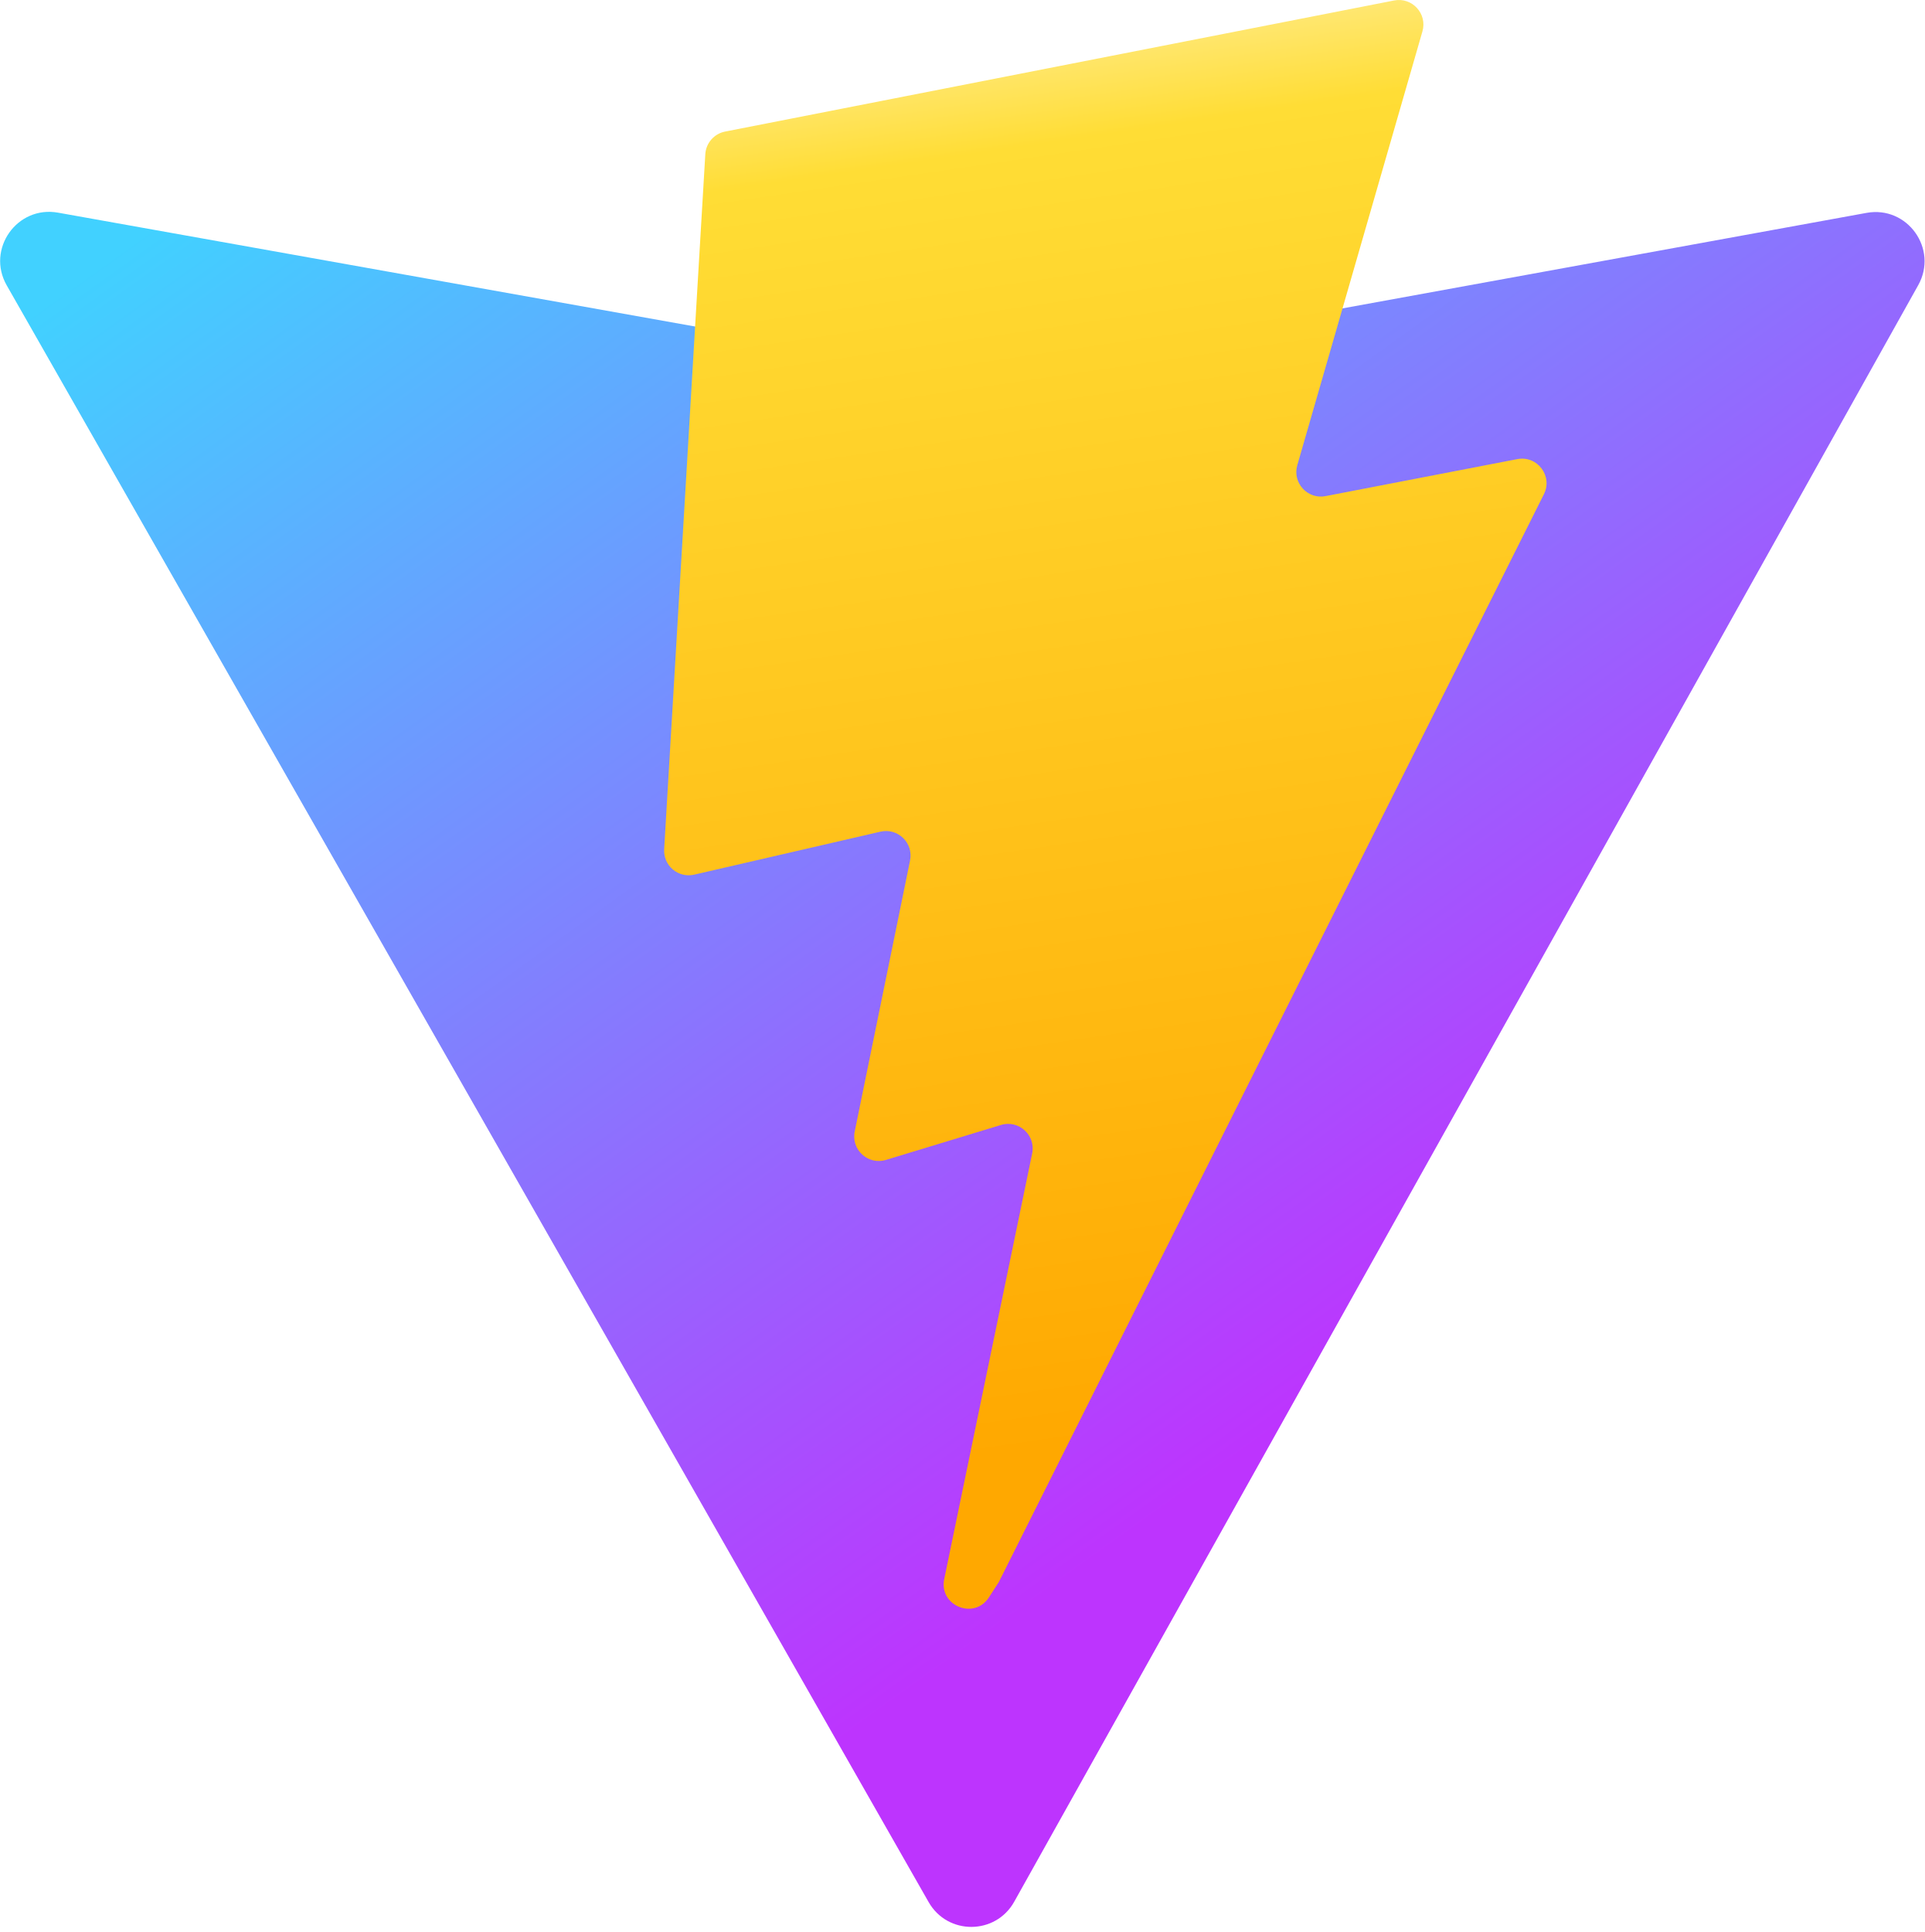
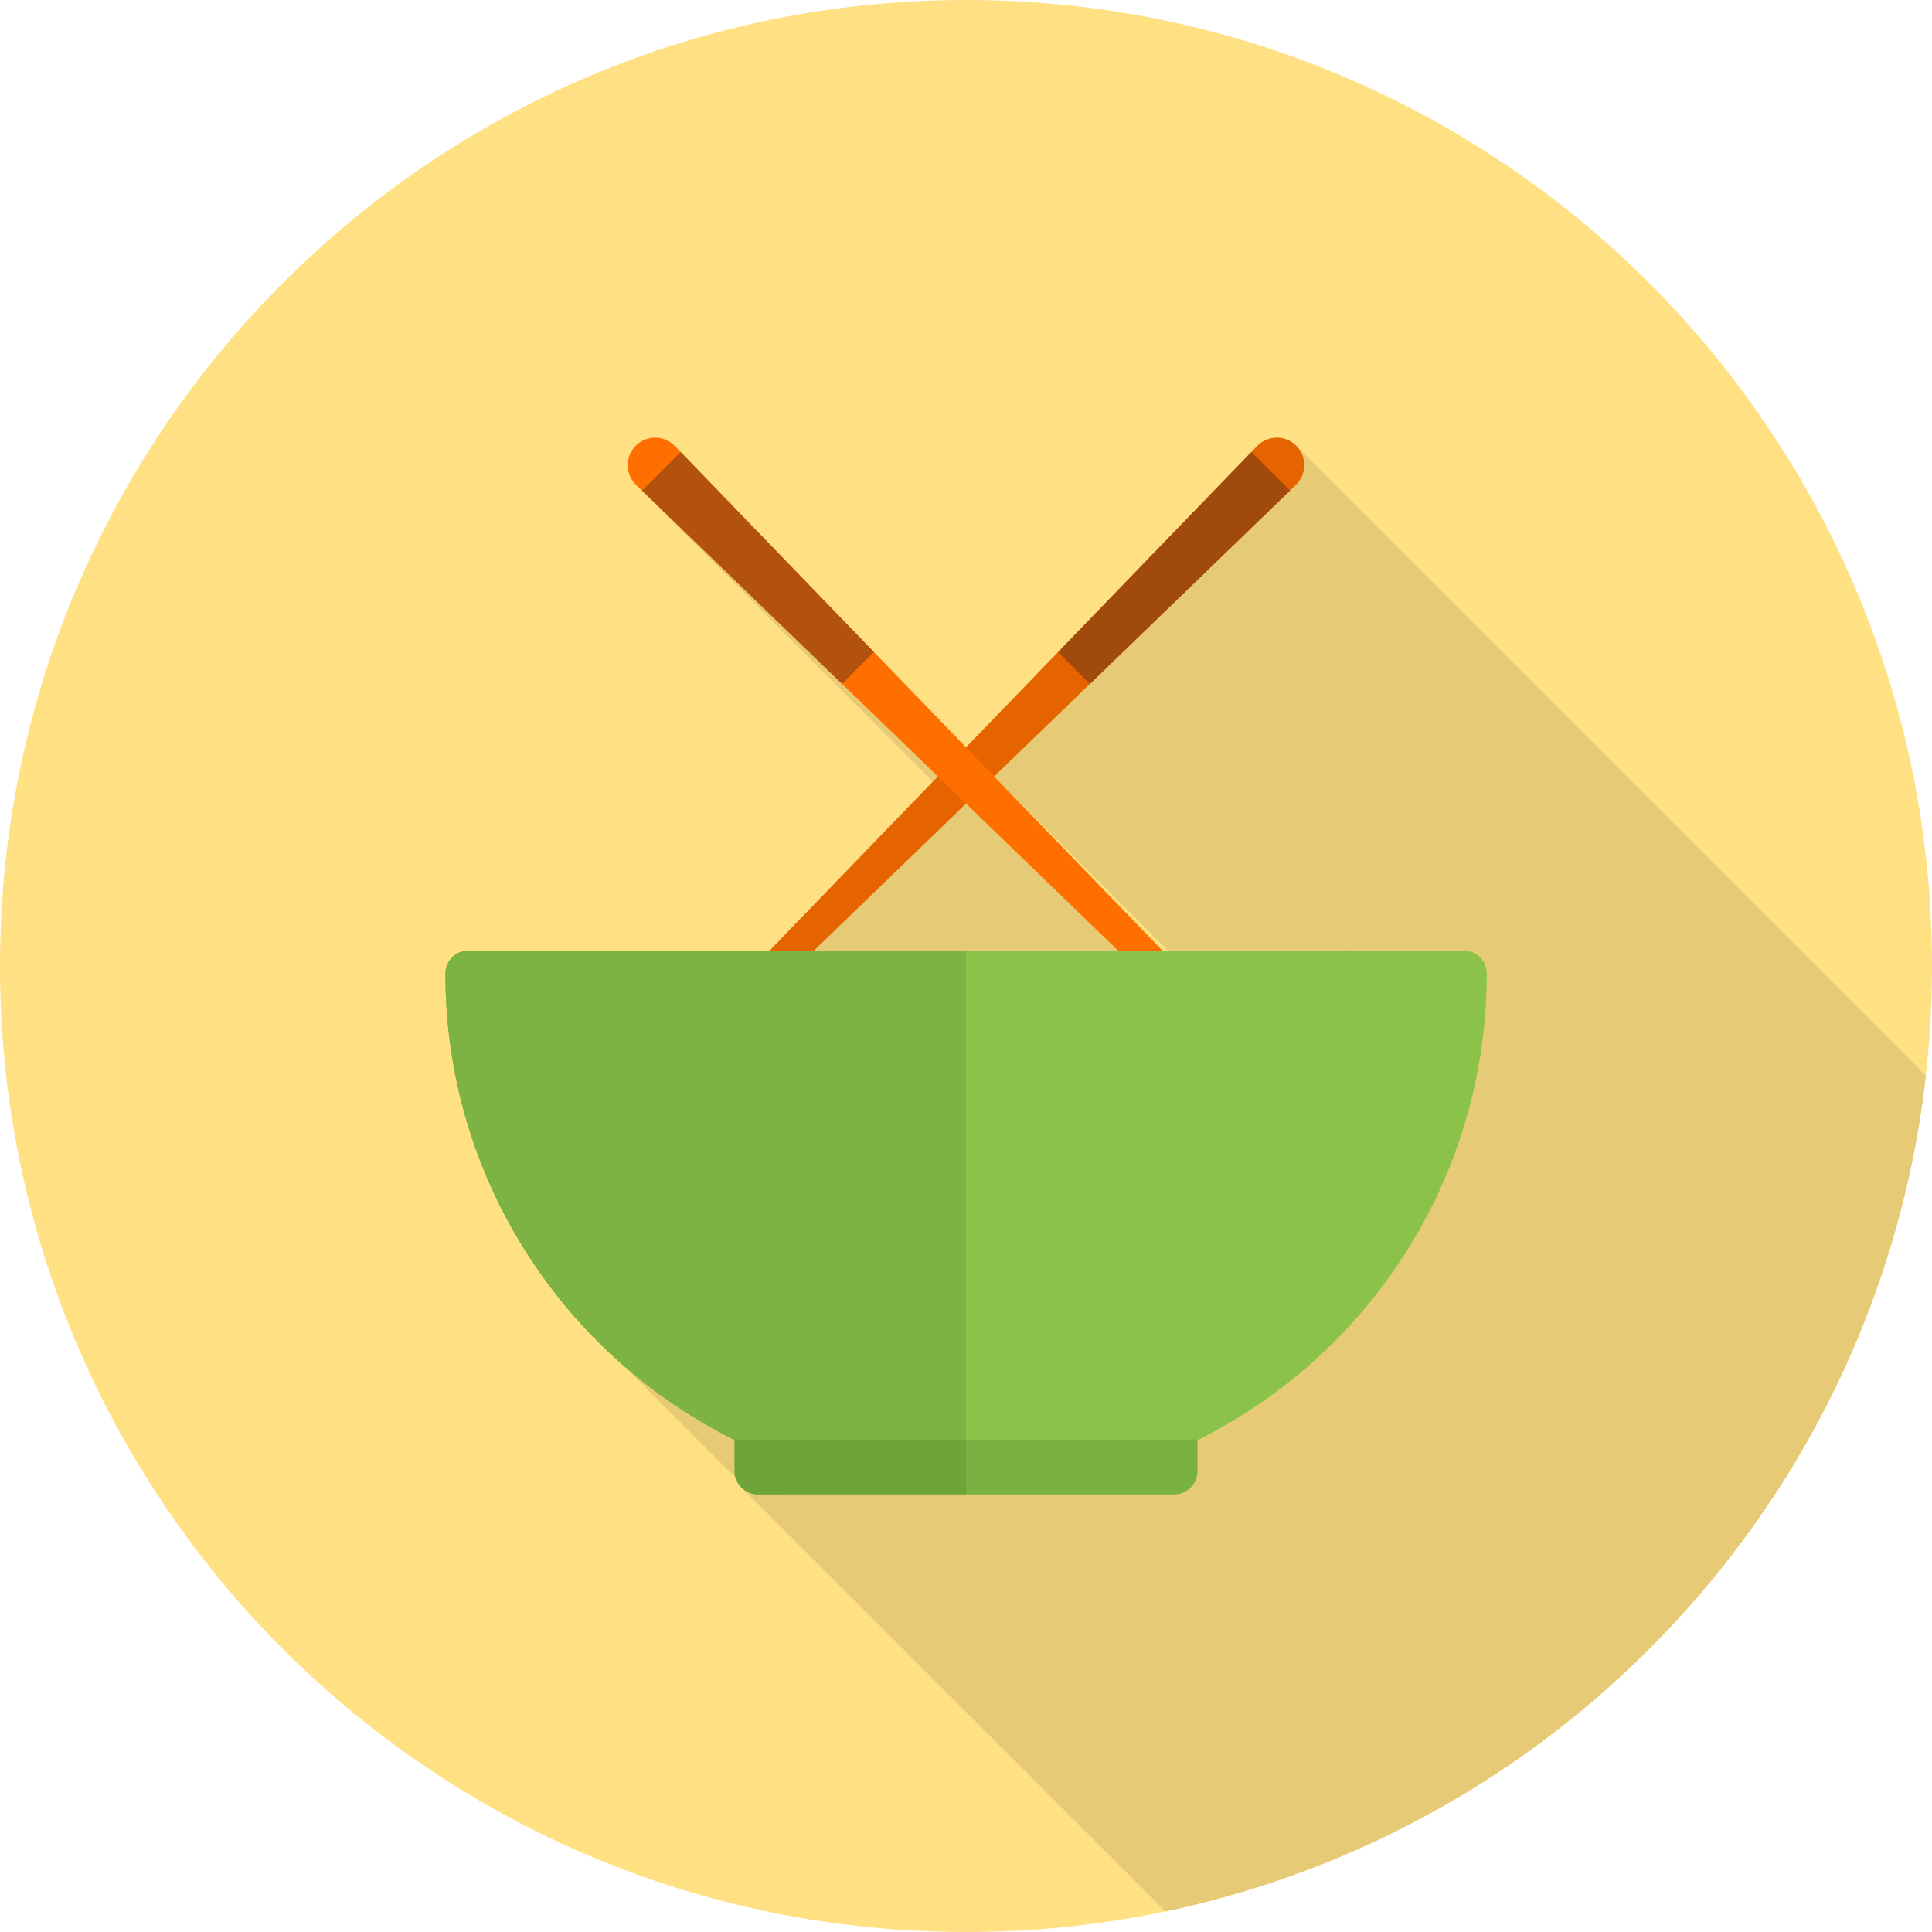
- <svg xmlns="http://www.w3.org/2000/svg" aria-hidden="true" role="img" class="iconify iconify--logos" width="31.88" height="32" preserveAspectRatio="xMidYMid meet" viewBox="0 0 256 257">
+ <svg xmlns="http://www.w3.org/2000/svg" xml:space="preserve" width="2048px" height="2048px" style="shape-rendering:geometricPrecision; text-rendering:geometricPrecision; image-rendering:optimizeQuality; fill-rule:evenodd; clip-rule:evenodd" viewBox="0 0 2048 2048">
  <defs>
-     <linearGradient id="IconifyId1813088fe1fbc01fb466" x1="-.828%" x2="57.636%" y1="7.652%" y2="78.411%">
-       <stop offset="0%" stop-color="#41D1FF" />
-       <stop offset="100%" stop-color="#BD34FE" />
-     </linearGradient>
-     <linearGradient id="IconifyId1813088fe1fbc01fb467" x1="43.376%" x2="50.316%" y1="2.242%" y2="89.03%">
-       <stop offset="0%" stop-color="#FFEA83" />
-       <stop offset="8.333%" stop-color="#FFDD35" />
-       <stop offset="100%" stop-color="#FFA800" />
-     </linearGradient>
+     <style type="text/css">
+    
+     .fil2 {fill:none}
+     .fil10 {fill:#6EA53B}
+     .fil11 {fill:#7AB242}
+     .fil8 {fill:#7CB342}
+     .fil9 {fill:#8BC34A}
+     .fil4 {fill:#A14A0E}
+     .fil6 {fill:#B3520F}
+     .fil3 {fill:#E66400}
+     .fil1 {fill:#E6CA75}
+     .fil5 {fill:#FF6F00}
+     .fil0 {fill:#FFE082}
+     .fil7 {fill:#8BC34A;fill-rule:nonzero}
+    
+   </style>
+     <clipPath id="id0">
+       <path d="M1024 -0.001c565.541,0 1024,458.461 1024,1024 0,565.541 -458.461,1024 -1024,1024 -565.541,0 -1024,-458.461 -1024,-1024 0,-565.541 458.461,-1024 1024,-1024z" />
+     </clipPath>
  </defs>
-   <path fill="url(#IconifyId1813088fe1fbc01fb466)" d="M255.153 37.938L134.897 252.976c-2.483 4.44-8.862 4.466-11.382.048L.875 37.958c-2.746-4.814 1.371-10.646 6.827-9.67l120.385 21.517a6.537 6.537 0 0 0 2.322-.004l117.867-21.483c5.438-.991 9.574 4.796 6.877 9.62Z" />
-   <path fill="url(#IconifyId1813088fe1fbc01fb467)" d="M185.432.063L96.44 17.501a3.268 3.268 0 0 0-2.634 3.014l-5.474 92.456a3.268 3.268 0 0 0 3.997 3.378l24.777-5.718c2.318-.535 4.413 1.507 3.936 3.838l-7.361 36.047c-.495 2.426 1.782 4.5 4.151 3.78l15.304-4.649c2.372-.72 4.652 1.36 4.15 3.788l-11.698 56.621c-.732 3.542 3.979 5.473 5.943 2.437l1.313-2.028l72.516-144.72c1.215-2.423-.88-5.186-3.54-4.672l-25.505 4.922c-2.396.462-4.435-1.77-3.759-4.114l16.646-57.705c.677-2.35-1.37-4.583-3.769-4.113Z" />
+   <g id="Layer_x0020_1">
+     <path class="fil0" d="M1024 -0.001c565.541,0 1024,458.461 1024,1024 0,565.541 -458.461,1024 -1024,1024 -565.541,0 -1024,-458.461 -1024,-1024 0,-565.541 458.461,-1024 1024,-1024z" />
+     <g style="clip-path:url(#id0)">
+       <g id="_517158064">
+         <g>
+           <polygon id="_2603253681" class="fil1" points="1367.4,520.067 2503.28,1655.95 2291.26,1860.82 1155.38,724.939 " />
+           <polygon id="_260325920" class="fil1" points="994.201,823.103 2130.08,1958.98 2028.5,1860.82 892.616,724.939 " />
+           <polygon id="_260326160" class="fil1" points="1489.08,1329.21 2624.96,2465.09 2619.85,2472.93 2614.61,2480.67 2609.25,2488.32 2603.76,2495.88 2598.14,2503.33 2592.4,2510.69 2586.54,2517.95 2580.56,2525.11 2574.47,2532.16 2568.25,2539.11 2561.93,2545.95 2555.48,2552.69 2548.93,2559.31 2542.27,2565.83 2535.49,2572.23 2528.61,2578.52 2521.63,2584.69 2514.53,2590.75 2507.34,2596.68 2500.05,2602.5 2492.65,2608.2 2485.16,2613.77 2477.57,2619.22 2469.88,2624.54 2462.1,2629.74 2454.23,2634.81 2446.27,2639.74 2438.22,2644.55 2430.08,2649.22 2421.85,2653.75 2413.54,2658.15 2405.15,2662.42 1269.27,1526.53 1277.66,1522.27 1285.97,1517.87 1294.2,1513.34 1302.34,1508.67 1310.39,1503.86 1318.35,1498.92 1326.22,1493.86 1334,1488.66 1341.69,1483.34 1349.28,1477.89 1356.77,1472.31 1364.16,1466.62 1371.46,1460.8 1378.65,1454.86 1385.74,1448.81 1392.73,1442.63 1399.61,1436.35 1406.38,1429.94 1413.05,1423.43 1419.6,1416.8 1426.04,1410.07 1432.37,1403.23 1438.58,1396.28 1444.68,1389.23 1450.66,1382.07 1456.52,1374.81 1462.26,1367.45 1467.87,1359.99 1473.37,1352.44 1478.73,1344.79 1483.97,1337.04 " />
+           <polygon id="_260326424" class="fil1" points="1269.27,1526.53 2405.15,2662.42 2405.15,2662.44 1269.27,1526.56 " />
+           <polygon id="_260326496" class="fil1" points="1269.27,1526.56 2405.15,2662.44 2405.15,2695.36 1269.27,1559.47 " />
+           <polygon id="_260326808" class="fil1" points="1269.27,1559.47 2405.15,2695.36 2405.03,2697.86 2404.65,2700.3 2404.05,2702.65 2403.22,2704.9 2402.19,2707.05 2400.96,2709.07 2399.55,2710.96 2397.97,2712.7 2396.23,2714.28 2394.34,2715.69 2392.32,2716.92 2390.17,2717.96 2387.92,2718.78 2385.57,2719.39 2383.13,2719.76 2380.62,2719.88 1244.74,1584 1247.25,1583.87 1249.69,1583.5 1252.04,1582.9 1254.29,1582.07 1256.43,1581.04 1258.46,1579.81 1260.34,1578.4 1262.09,1576.82 1263.67,1575.07 1265.08,1573.19 1266.31,1571.16 1267.34,1569.02 1268.17,1566.77 1268.77,1564.42 1269.14,1561.98 " />
+           <polygon id="_260326832" class="fil1" points="1244.74,1584 2380.62,2719.88 2159.88,2719.88 1024,1584 " />
+           <polygon id="_260326328" class="fil1" points="778.73,1526.53 1914.61,2662.42 1906.22,2658.15 1897.91,2653.75 1889.68,2649.22 1881.54,2644.55 1873.49,2639.74 1865.53,2634.81 1857.66,2629.74 1849.88,2624.54 1842.2,2619.22 1834.6,2613.77 1827.11,2608.2 1819.72,2602.5 1812.42,2596.68 1805.23,2590.75 1798.14,2584.69 662.256,1448.81 669.347,1454.86 676.541,1460.8 683.835,1466.62 691.23,1472.31 698.723,1477.89 706.314,1483.34 713.998,1488.66 721.778,1493.86 729.649,1498.92 737.611,1503.86 745.662,1508.67 753.801,1513.34 762.027,1517.87 770.337,1522.27 " />
+           <polygon id="_260326880" class="fil1" points="803.258,1584 1939.14,2719.88 1936.63,2719.76 1934.2,2719.39 1931.85,2718.78 1929.59,2717.96 1927.45,2716.92 1925.43,2715.69 1923.54,2714.28 787.655,1578.4 789.544,1579.81 791.566,1581.04 793.711,1582.07 795.964,1582.9 798.315,1583.5 800.75,1583.87 " />
+           <polygon id="_260326688" class="fil1" points="1024,1584 2159.88,2719.88 1939.14,2719.88 803.258,1584 " />
+           <polygon id="_260327168" class="fil1" points="892.616,724.939 2028.5,1860.82 1816.49,1655.95 680.605,520.067 " />
+           <polygon id="_260327408" class="fil1" points="680.605,520.067 1816.49,1655.95 1809.82,1649.51 673.938,513.625 " />
+           <polygon id="_260327552" class="fil1" points="1155.38,724.939 2291.26,1860.82 2189.68,1958.98 1053.8,823.103 " />
+           <polygon id="_260327288" class="fil1" points="1376.06,474.72 2511.94,1610.6 2512.84,1611.76 2513.67,1612.95 2514.43,1614.18 2515.13,1615.43 2515.76,1616.71 2516.33,1618.01 2516.83,1619.33 2517.26,1620.67 2517.62,1622.03 2517.92,1623.4 2518.16,1624.78 2518.32,1626.16 2518.42,1627.56 2518.46,1628.95 2518.42,1630.35 2518.32,1631.74 2518.16,1633.12 2517.92,1634.5 2517.62,1635.87 2517.26,1637.23 2516.83,1638.57 2516.33,1639.89 2515.76,1641.19 2515.13,1642.47 2514.43,1643.72 2513.67,1644.95 2512.84,1646.14 2511.94,1647.3 2510.97,1648.42 2509.94,1649.51 1374.06,513.625 1375.09,512.541 1376.06,511.418 1376.95,510.259 1377.79,509.066 1378.55,507.841 1379.25,506.589 1379.88,505.311 1380.45,504.01 1380.94,502.687 1381.38,501.346 1381.74,499.991 1382.04,498.622 1382.27,497.242 1382.44,495.855 1382.54,494.463 1382.57,493.068 1382.54,491.674 1382.44,490.282 1382.27,488.895 1382.04,487.516 1381.74,486.147 1381.38,484.791 1380.94,483.45 1380.45,482.128 1379.88,480.826 1379.25,479.548 1378.55,478.296 1377.79,477.071 1376.95,475.878 " />
+           <polygon id="_260327336" class="fil1" points="1374.06,513.625 2509.94,1649.51 2503.28,1655.95 1367.4,520.067 " />
+           <polygon id="_260327624" class="fil1" points="1570.26,1016.54 2706.14,2152.42 2707.55,2154.31 2708.78,2156.34 2709.81,2158.48 2710.63,2160.73 2711.24,2163.08 2711.61,2165.52 2711.74,2168.03 1575.86,1032.14 1575.73,1029.64 1575.36,1027.2 1574.75,1024.85 1573.93,1022.6 1572.9,1020.45 1571.67,1018.43 " />
+           <polygon id="_260327192" class="fil1" points="1575.86,1032.14 2711.74,2168.03 2711.64,2178.25 2711.37,2188.43 2710.9,2198.56 2710.26,2208.65 2709.44,2218.69 2708.44,2228.67 2707.26,2238.61 2705.9,2248.48 2704.38,2258.31 2702.67,2268.07 2700.8,2277.78 2698.76,2287.42 2696.56,2297 2694.19,2306.52 2691.65,2315.98 2688.95,2325.36 2686.09,2334.68 2683.07,2343.93 2679.89,2353.1 2676.56,2362.2 2673.07,2371.23 2669.43,2380.18 2665.64,2389.05 2661.69,2397.84 2657.6,2406.55 2653.37,2415.17 2648.99,2423.71 2644.46,2432.17 2639.8,2440.53 2634.99,2448.81 2630.04,2457 2624.96,2465.09 1489.08,1329.21 1494.16,1321.11 1499.11,1312.93 1503.91,1304.65 1508.58,1296.29 1513.1,1287.83 1517.49,1279.29 1521.72,1270.66 1525.81,1261.95 1529.75,1253.16 1533.55,1244.29 1537.19,1235.34 1540.68,1226.32 1544.01,1217.22 1547.19,1208.04 1550.21,1198.8 1553.07,1189.48 1555.77,1180.09 1558.3,1170.64 1560.68,1161.12 1562.88,1151.54 1564.92,1141.89 1566.79,1132.19 1568.49,1122.42 1570.02,1112.6 1571.38,1102.72 1572.56,1092.79 1573.56,1082.81 1574.38,1072.77 1575.02,1062.68 1575.49,1052.55 1575.76,1042.37 " />
+         </g>
+         <path id="_517157392" class="fil1" d="M1053.8 823.103l178.282 184.513 50.029 0 105.569 0 163.65 0c13.545,0 24.527,10.983 24.527,24.528 0,109.299 -31.846,211.24 -86.776,297.064 -53.818,84.085 -129.845,152.61 -219.81,197.326l0 0.026 0 32.914c0,13.545 -10.982,24.528 -24.528,24.528l-220.742 0 -220.742 0c-13.546,0 -24.528,-10.983 -24.528,-24.528l0 -32.914 0 -0.026c-89.965,-44.715 -165.992,-113.241 -219.81,-197.326 -54.93,-85.824 -86.776,-187.765 -86.776,-297.064 0,-13.545 10.982,-24.528 24.527,-24.528l319.249 0 178.282 -184.513 -101.584 -98.164 -212.012 -204.872 -6.667 -6.442c-11.349,-11.349 -11.349,-29.764 0,-41.113 11.35,-11.349 29.765,-11.349 41.114,0l6.441 6.665 204.861 212.023 97.647 101.06 97.647 -101.06 204.861 -212.023 6.441 -6.665c11.349,-11.349 29.764,-11.349 41.114,0 11.349,11.349 11.349,29.764 0,41.113l-6.667 6.442 -212.012 204.872 -101.584 98.164z" />
+       </g>
+     </g>
+     <path class="fil2" d="M1024 -0.001c565.541,0 1024,458.461 1024,1024 0,565.541 -458.461,1024 -1024,1024 -565.541,0 -1024,-458.461 -1024,-1024 0,-565.541 458.461,-1024 1024,-1024z" />
+     <path class="fil3" d="M673.086 1155.44l659.862 -682.932c11.349,-11.349 29.764,-11.349 41.114,0 11.349,11.35 11.349,29.765 0,41.114l-682.865 659.866c-19.669,17.837 -35.921,2.161 -18.111,-18.048z" />
+     <polygon class="fil4" points="1121.65,691.201 1326.51,479.178 1367.4,520.067 1155.38,724.939 " />
+     <path class="fil5" d="M1374.91 1155.44l-659.862 -682.932c-11.349,-11.349 -29.764,-11.349 -41.114,0 -11.349,11.35 -11.349,29.765 0,41.114l682.865 659.866c19.669,17.837 35.921,2.161 18.111,-18.048z" />
+     <polygon class="fil6" points="926.355,691.201 721.492,479.178 680.604,520.067 892.616,724.939 " />
+     <path class="fil7" d="M1575.86 1032.14c0,109.299 -31.847,211.24 -86.778,297.064 -53.817,84.085 -129.845,152.61 -219.809,197.325l0 32.941c0,13.545 -10.982,24.527 -24.528,24.527l-220.742 0 -220.742 0c-13.546,0 -24.528,-10.982 -24.528,-24.527l0 -32.941c-89.965,-44.714 -165.992,-113.239 -219.809,-197.325 -54.931,-85.824 -86.778,-187.765 -86.778,-297.064 0,-13.546 10.982,-24.527 24.528,-24.527l1054.66 0c13.546,0 24.528,10.981 24.528,24.527z" />
+     <path class="fil8" d="M1024 1584l0 -494.98 0 -81.403 -18.767 0 -508.563 0c-13.546,0 -24.528,10.981 -24.528,24.527 0,109.299 31.847,211.24 86.778,297.064 53.817,84.085 129.845,152.61 219.809,197.325l0 32.941c0,13.545 10.982,24.527 24.528,24.527l220.742 0z" />
+     <path class="fil9" d="M1269.27 1526.53c89.965,-44.714 165.992,-113.239 219.809,-197.325 54.931,-85.824 86.778,-187.765 86.778,-297.064 0,-13.546 -10.982,-24.527 -24.528,-24.527l-163.65 0 -105.569 0 -119.363 0 -138.747 0 0 81.403 0 494.98 220.742 0c13.546,0 24.528,-10.982 24.528,-24.527l0 -32.941z" />
+     <path class="fil10" d="M1024 1584l0 -57.441 -245.27 0 0 32.914c0,13.545 10.982,24.527 24.528,24.527l220.742 0z" />
+     <path class="fil11" d="M1024 1526.56l0 57.441 220.742 0c13.546,0 24.528,-10.982 24.528,-24.527l0 -32.914 -245.27 0z" />
+   </g>
</svg>
